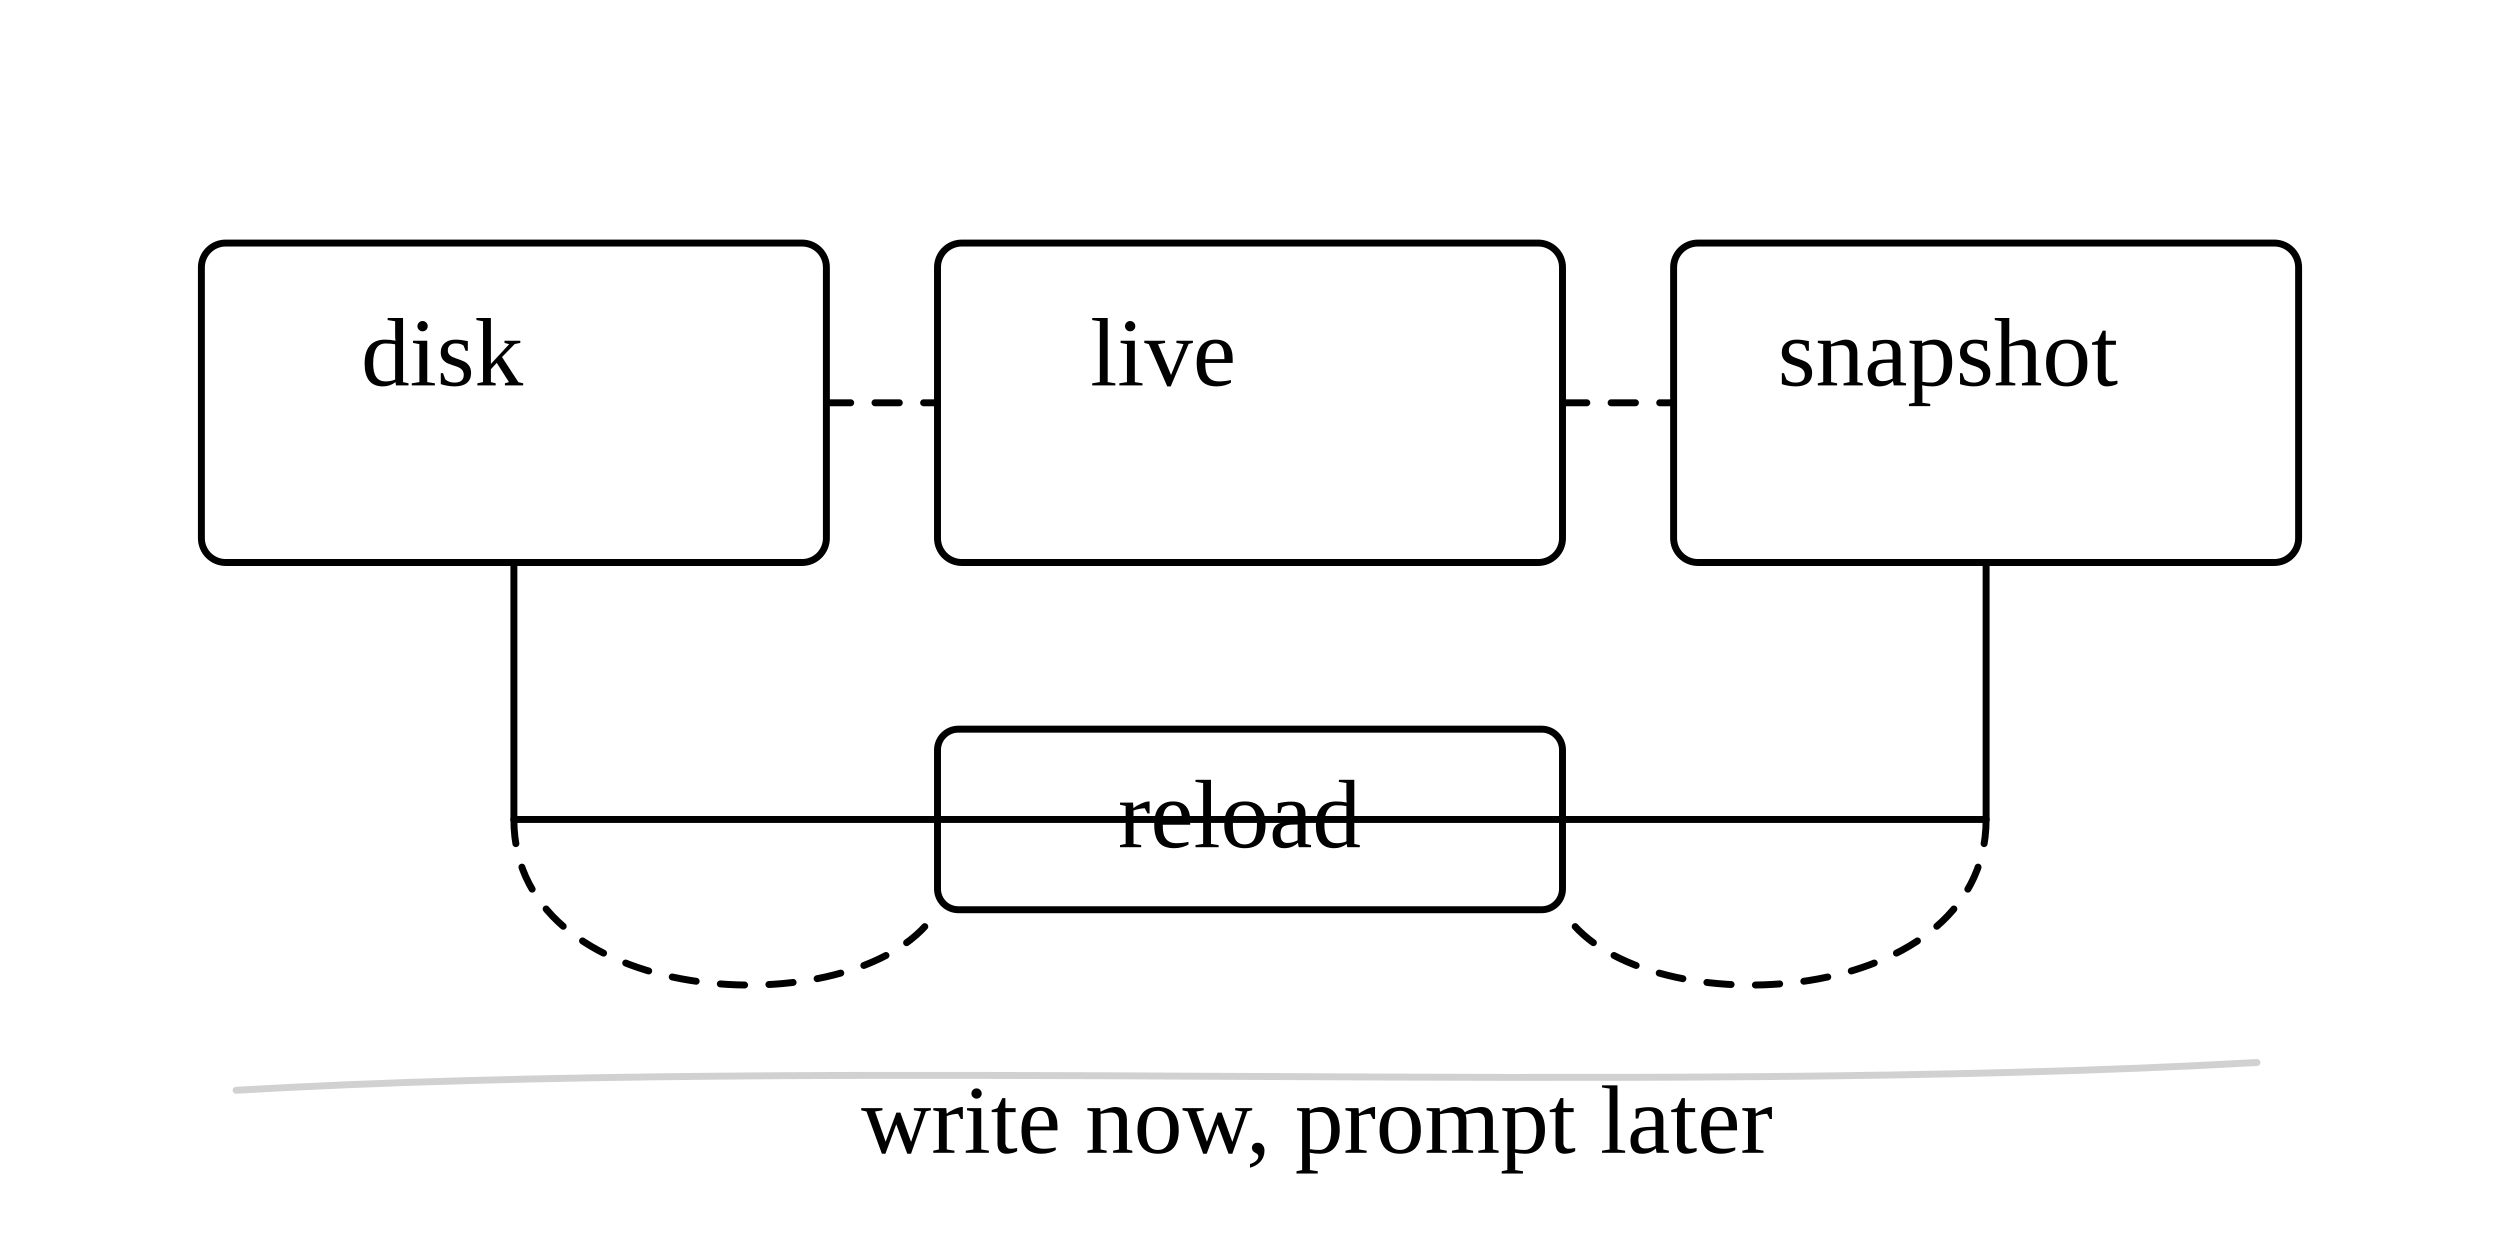
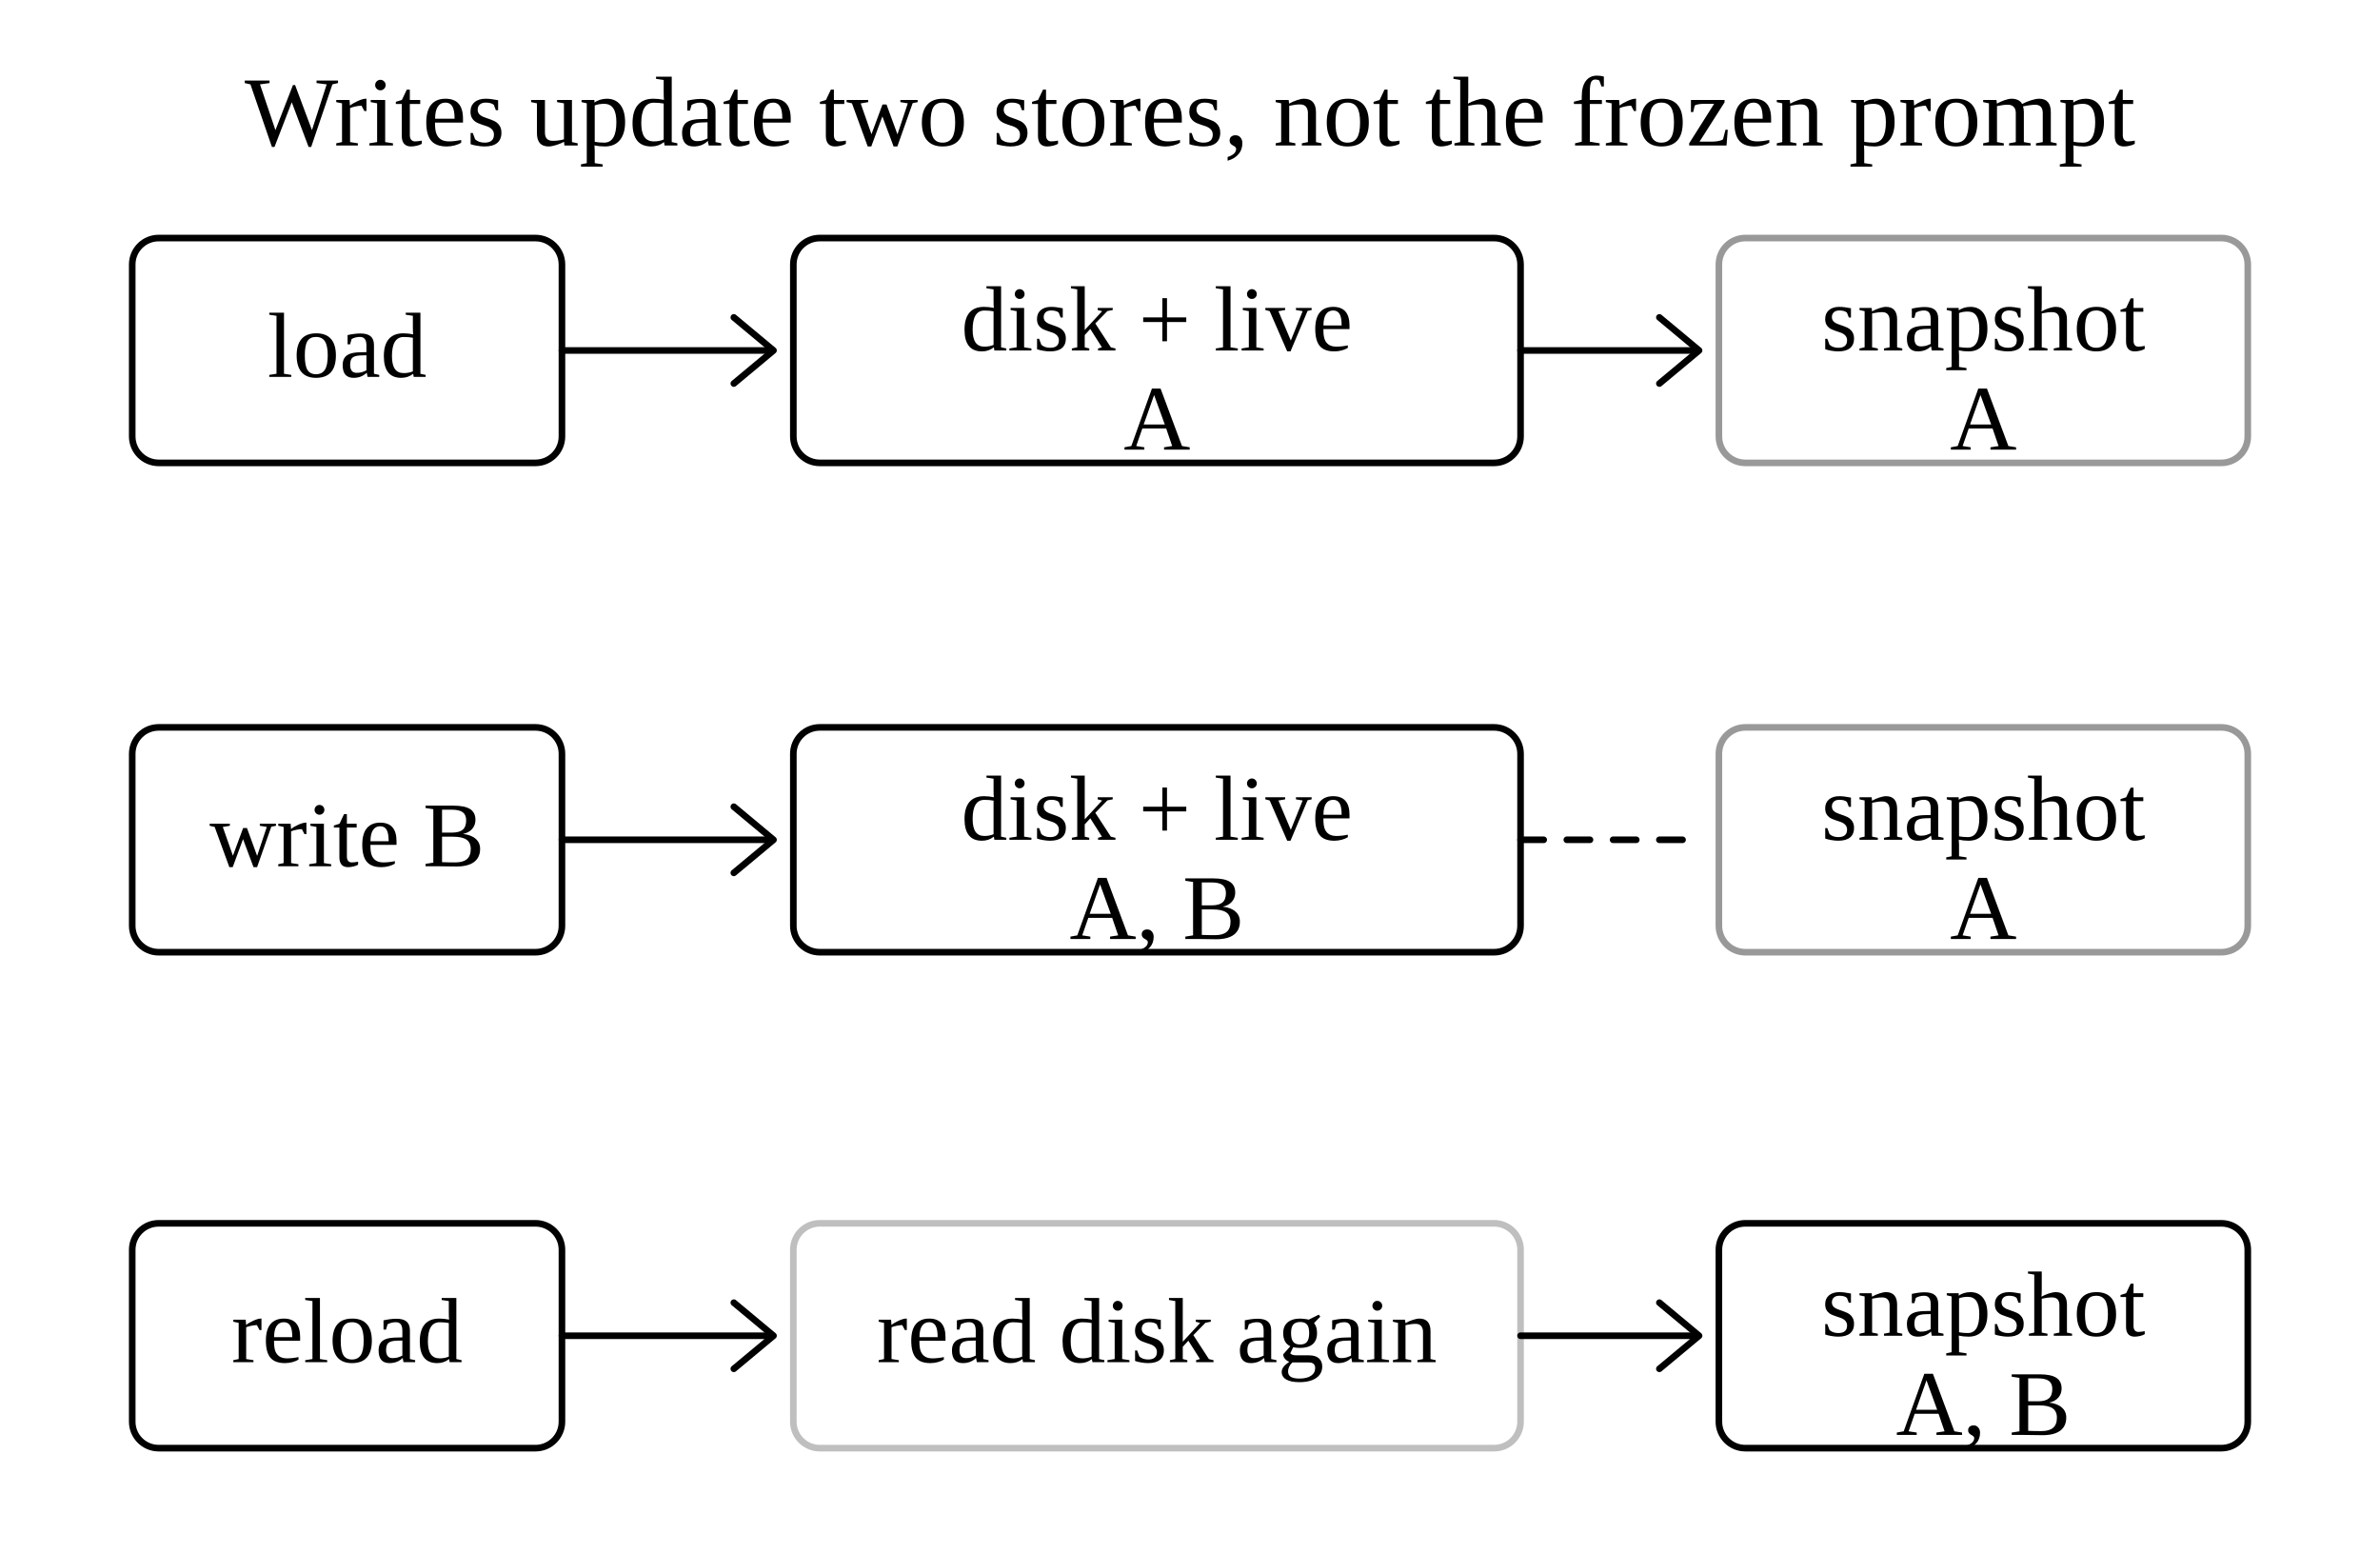
- <svg xmlns="http://www.w3.org/2000/svg" viewBox="0 0 720 360" fill="none" stroke="currentColor" stroke-width="2" stroke-linecap="round" stroke-linejoin="round" role="img" aria-label="Memory writes update disk and live entries while the system prompt snapshot stays frozen until reload">
-   <path d="M68 314C240 304 472 316 650 306" opacity="0.18" />
-   <rect x="58" y="70" width="180" height="92" rx="7" />
-   <rect x="270" y="70" width="180" height="92" rx="7" />
-   <rect x="482" y="70" width="180" height="92" rx="7" />
-   <text x="104" y="111" font-size="28" fill="currentColor" stroke="none">disk</text>
-   <text x="314" y="111" font-size="28" fill="currentColor" stroke="none">live</text>
-   <text x="512" y="111" font-size="28" fill="currentColor" stroke="none">snapshot</text>
-   <path d="M238 116H270M450 116H482" stroke-dasharray="7 7" />
-   <path d="M148 162V236M572 162V236M148 236H572" />
-   <rect x="270" y="210" width="180" height="52" rx="6" />
-   <text x="322" y="244" font-size="28" fill="currentColor" stroke="none">reload</text>
-   <path d="M148 236C148 292 250 296 270 262M572 236C572 292 470 296 450 262" stroke-dasharray="7 7" />
-   <text x="248" y="332" font-size="28" fill="currentColor" stroke="none">write now, prompt later</text>
+ <svg xmlns="http://www.w3.org/2000/svg" viewBox="0 0 720 470" fill="none" stroke="currentColor" stroke-width="2" stroke-linecap="round" stroke-linejoin="round" role="img" aria-label="Loading creates a prompt snapshot; later writes change disk and live entries but only reload replaces the snapshot">
+   <text x="360" y="44" text-anchor="middle" font-size="30" fill="currentColor" stroke="none">Writes update two stores, not the frozen prompt</text>
+   <rect x="40" y="72" width="130" height="68" rx="8" />
+   <rect x="240" y="72" width="220" height="68" rx="8" />
+   <rect x="520" y="72" width="160" height="68" rx="8" opacity="0.4" />
+   <text x="105" y="114" text-anchor="middle" font-size="28" fill="currentColor" stroke="none">load</text>
+   <text x="350" y="106" text-anchor="middle" font-size="28" fill="currentColor" stroke="none">disk + live</text>
+   <text x="350" y="136" text-anchor="middle" font-size="28" fill="currentColor" stroke="none">A</text>
+   <text x="600" y="106" text-anchor="middle" font-size="28" fill="currentColor" stroke="none">snapshot</text>
+   <text x="600" y="136" text-anchor="middle" font-size="28" fill="currentColor" stroke="none">A</text>
+   <path d="M170 106H232M460 106H512" />
+   <path d="M222 96L234 106L222 116M502 96L514 106L502 116" />
+   <rect x="40" y="220" width="130" height="68" rx="8" />
+   <rect x="240" y="220" width="220" height="68" rx="8" />
+   <rect x="520" y="220" width="160" height="68" rx="8" opacity="0.4" />
+   <text x="105" y="262" text-anchor="middle" font-size="28" fill="currentColor" stroke="none">write B</text>
+   <text x="350" y="254" text-anchor="middle" font-size="28" fill="currentColor" stroke="none">disk + live</text>
+   <text x="350" y="284" text-anchor="middle" font-size="28" fill="currentColor" stroke="none">A, B</text>
+   <text x="600" y="254" text-anchor="middle" font-size="28" fill="currentColor" stroke="none">snapshot</text>
+   <text x="600" y="284" text-anchor="middle" font-size="28" fill="currentColor" stroke="none">A</text>
+   <path d="M170 254H232" />
+   <path d="M222 244L234 254L222 264" />
+   <path d="M460 254H512" stroke-dasharray="7 7" />
+   <rect x="40" y="370" width="130" height="68" rx="8" />
+   <rect x="240" y="370" width="220" height="68" rx="8" opacity="0.25" />
+   <rect x="520" y="370" width="160" height="68" rx="8" />
+   <text x="105" y="412" text-anchor="middle" font-size="28" fill="currentColor" stroke="none">reload</text>
+   <text x="350" y="412" text-anchor="middle" font-size="28" fill="currentColor" stroke="none">read disk again</text>
+   <text x="600" y="404" text-anchor="middle" font-size="28" fill="currentColor" stroke="none">snapshot</text>
+   <text x="600" y="434" text-anchor="middle" font-size="28" fill="currentColor" stroke="none">A, B</text>
+   <path d="M170 404H232M460 404H512" />
+   <path d="M222 394L234 404L222 414M502 394L514 404L502 414" />
</svg>
